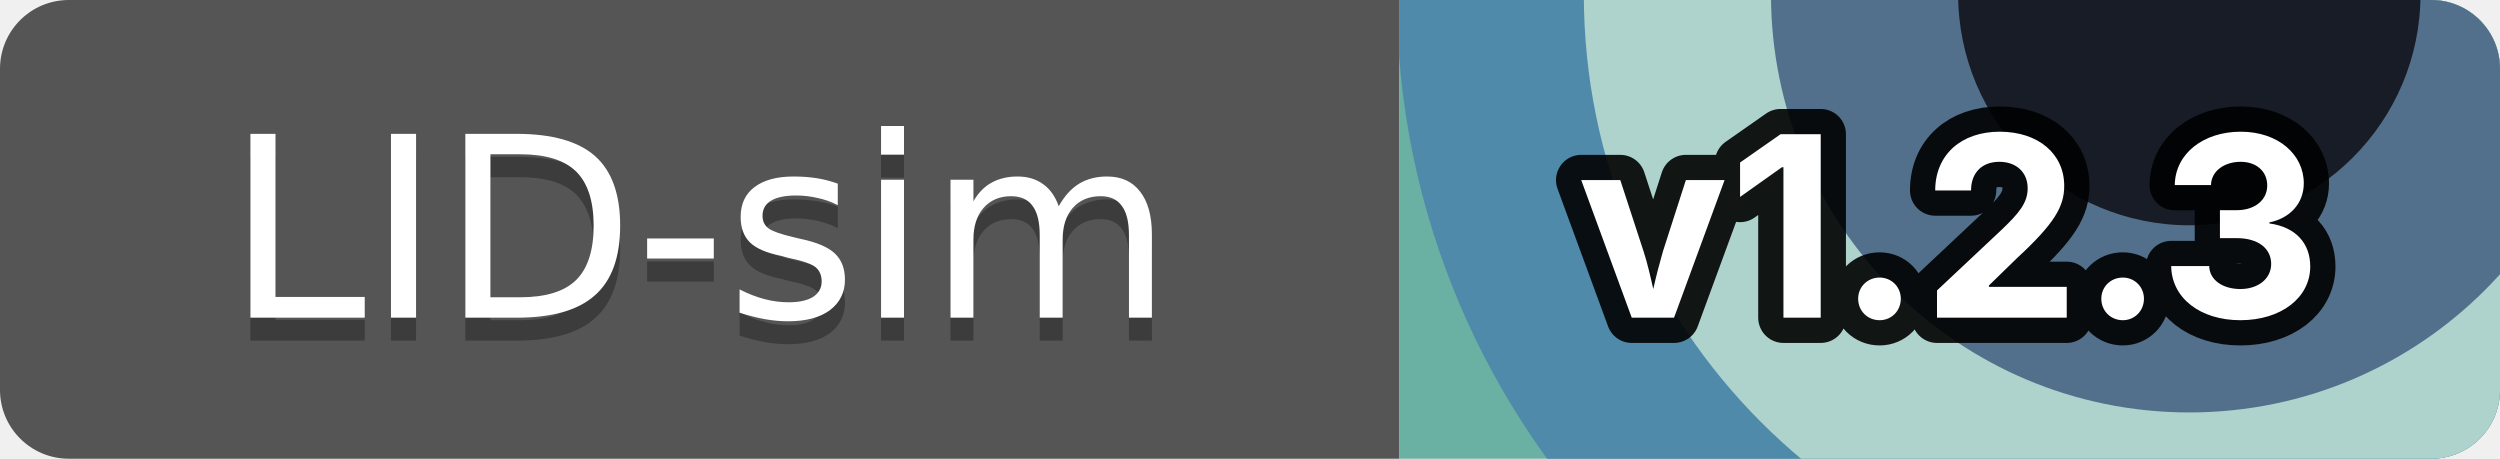
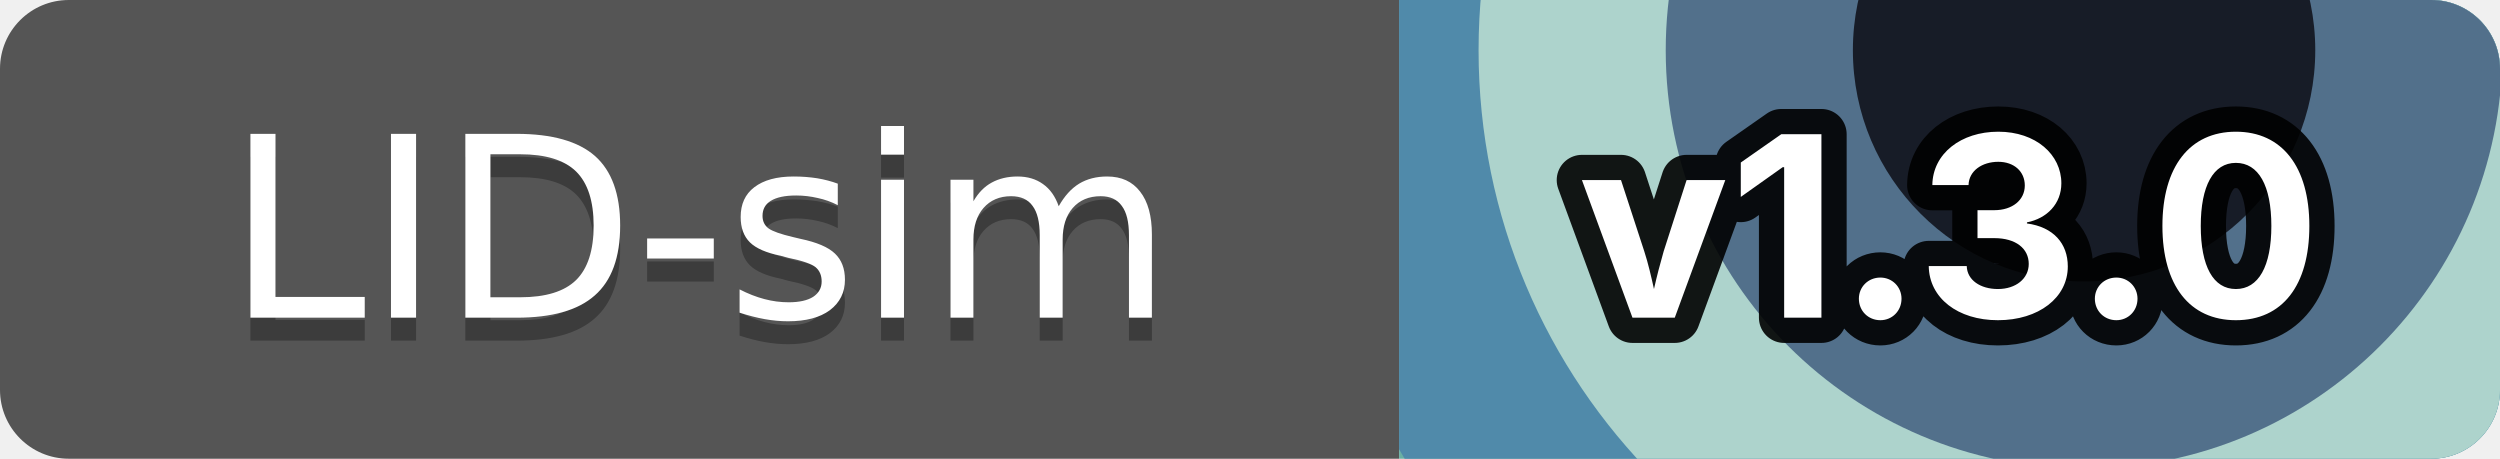
- <svg xmlns="http://www.w3.org/2000/svg" width="109" height="20" viewBox="0 0 109 20" role="img" aria-label="LID-sim: v1.2.3">
+ <svg xmlns="http://www.w3.org/2000/svg" width="109" height="20" viewBox="0 0 109 20" role="img" aria-label="LID-sim: v1.3.0">
  <defs>
-     <clipPath id="b1n4ks6gc">
+     <clipPath id="b7ss1ucc">
      <rect width="109" height="20" rx="3" />
    </clipPath>
-     <clipPath id="b1n4ks6gv">
+     <clipPath id="b7ss1ucv">
      <rect x="61" width="48" height="20" />
    </clipPath>
  </defs>
-   <g clip-path="url(#b1n4ks6gc)">
+   <g clip-path="url(#b7ss1ucc)">
    <rect width="61" height="20" fill="#555555" />
-     <g clip-path="url(#b1n4ks6gv)">
+     <g clip-path="url(#b7ss1ucv)">
      <g transform="translate(61 -14) scale(0.48)">
        <rect width="100" height="100" fill="#6ab0a3" />
-         <circle cx="71.78" cy="28.63" r="72" fill="#508aaa" />
-         <circle cx="71.78" cy="28.63" r="55" fill="#add3cc" />
-         <circle cx="71.78" cy="28.63" r="38" fill="#52708b" />
-         <circle cx="71.78" cy="28.63" r="21" fill="#171c27" />
+         <circle cx="62.22" cy="33.73" r="72" fill="#508aaa" />
+         <circle cx="62.22" cy="33.73" r="55" fill="#add3cc" />
+         <circle cx="62.22" cy="33.73" r="38" fill="#52708b" />
+         <circle cx="62.22" cy="33.73" r="21" fill="#171c27" />
      </g>
    </g>
  </g>
  <g text-anchor="middle" font-size="11" text-rendering="geometricPrecision">
    <g font-family="Verdana, Geneva, 'DejaVu Sans', sans-serif">
      <text x="30.5" y="11" dy="0.35em" fill="#010101" fill-opacity=".3" textLength="49">LID-sim</text>
      <text x="30.5" y="10" dy="0.35em" fill="#fff" textLength="49">LID-sim</text>
    </g>
-     <text x="85" y="10" dy="0.35em" font-family="Inter, 'Helvetica Neue', Arial, sans-serif" font-weight="700" fill="#ffffff" stroke="#000000" stroke-opacity="0.9" stroke-width="2.2" paint-order="stroke" stroke-linejoin="round" textLength="36">v1.2.3</text>
+     <text x="85" y="10" dy="0.35em" font-family="Inter, 'Helvetica Neue', Arial, sans-serif" font-weight="700" fill="#ffffff" stroke="#000000" stroke-opacity="0.9" stroke-width="2.2" paint-order="stroke" stroke-linejoin="round" textLength="36">v1.3.0</text>
  </g>
</svg>
